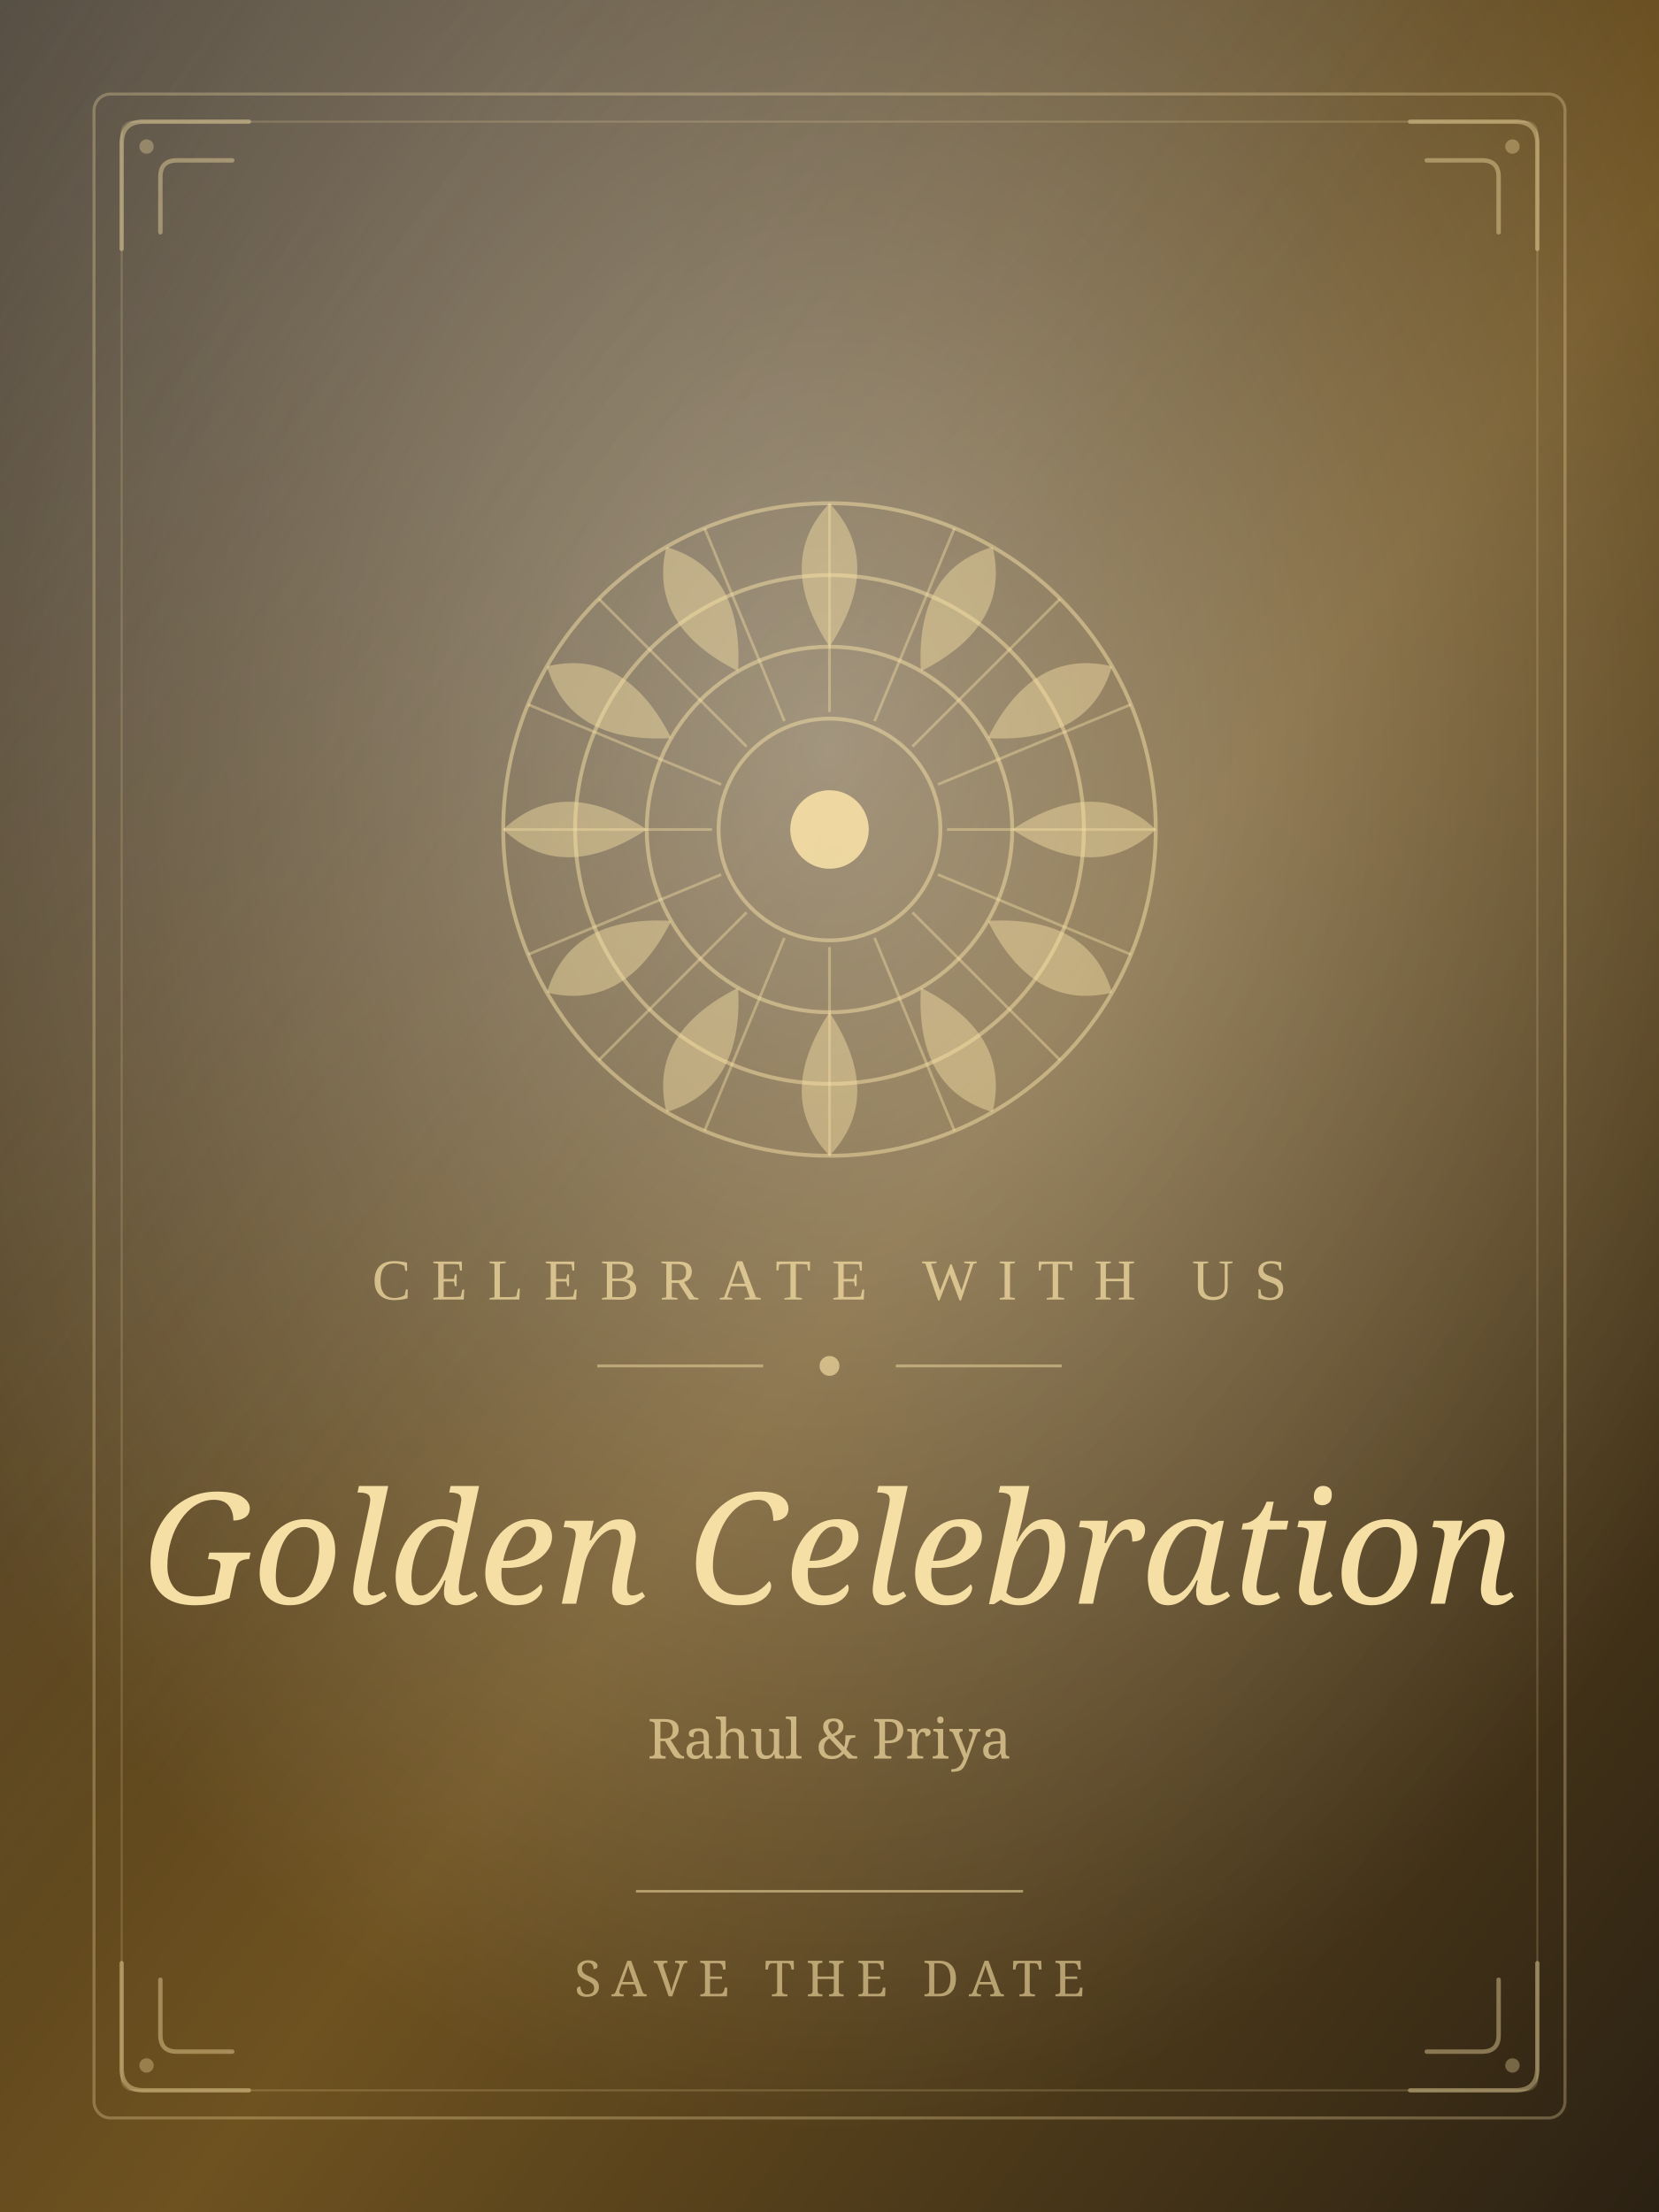
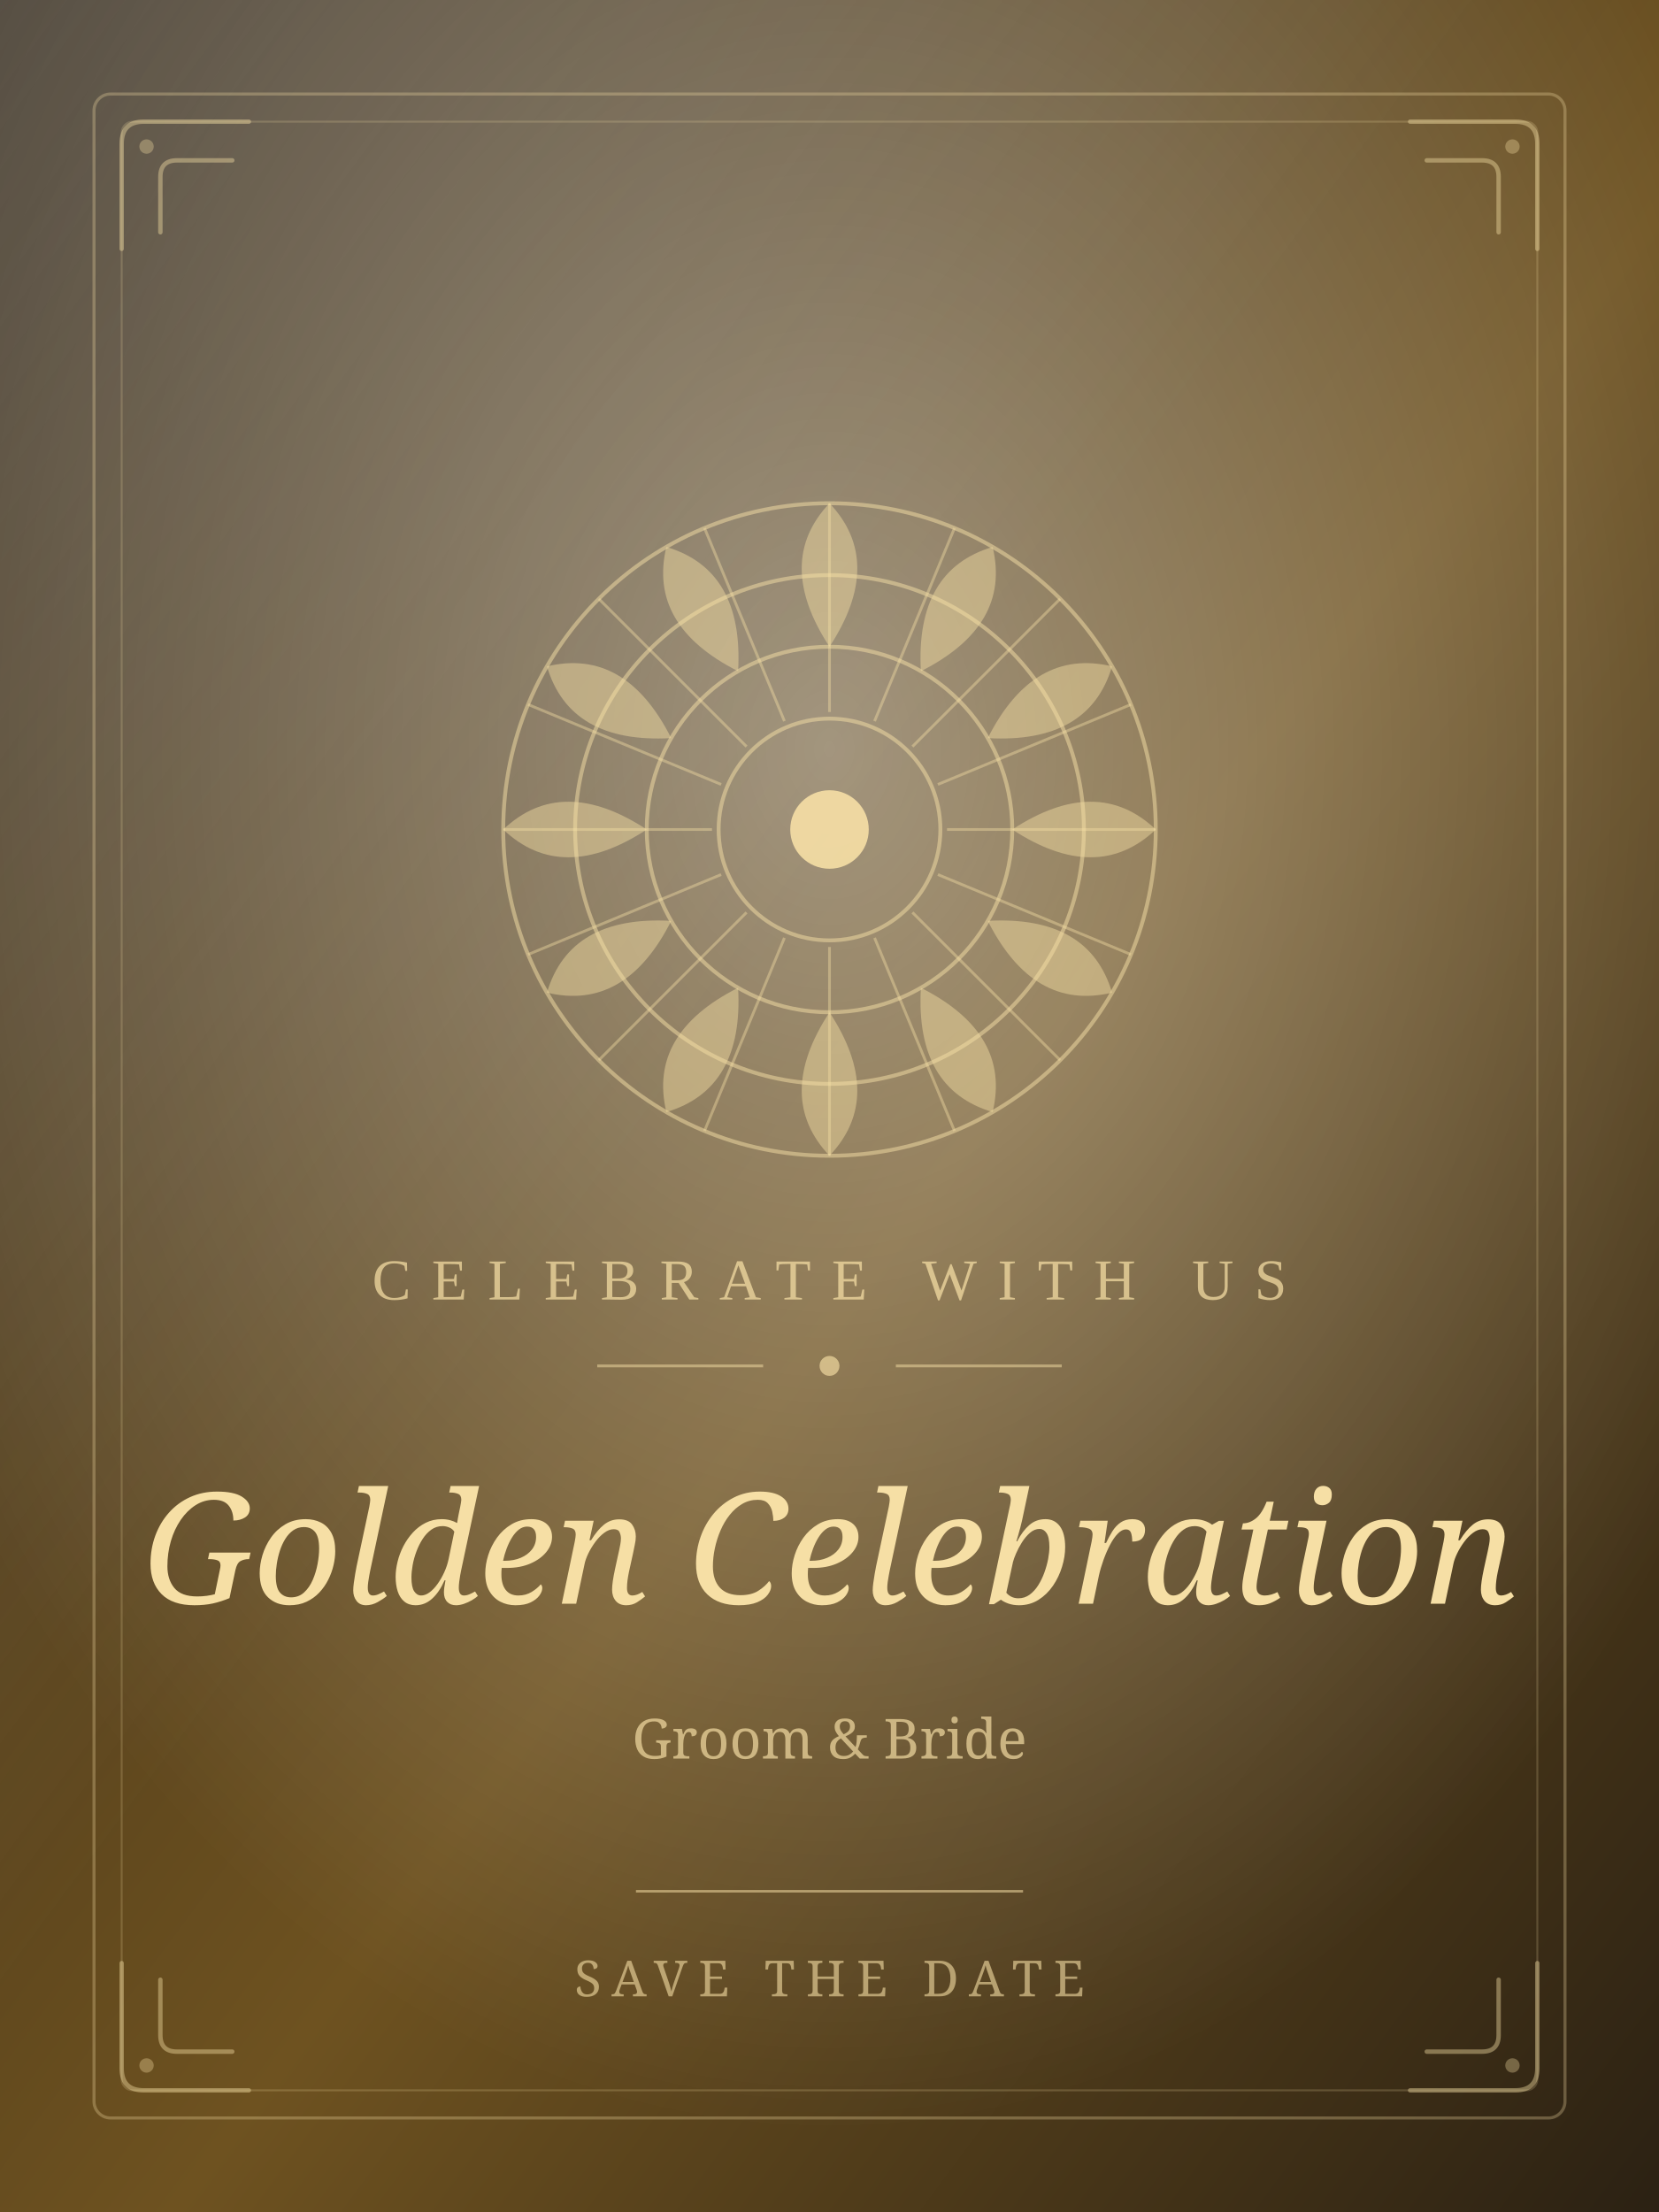
<svg xmlns="http://www.w3.org/2000/svg" viewBox="0 0 600 800" width="600" height="800" role="img" aria-label="Golden Celebration invitation template preview">
  <defs>
    <linearGradient id="bg-golden-celebration" x1="0" y1="0" x2="1" y2="1">
      <stop offset="0%" stop-color="#2B2113" />
      <stop offset="55%" stop-color="#6E5220" />
      <stop offset="100%" stop-color="#2B2113" />
    </linearGradient>
    <radialGradient id="glow-golden-celebration" cx="50%" cy="34%" r="62%">
      <stop offset="0%" stop-color="#FFFFFF" stop-opacity="0.42" />
      <stop offset="100%" stop-color="#FFFFFF" stop-opacity="0" />
    </radialGradient>
    <linearGradient id="sheen-golden-celebration" x1="0" y1="0" x2="1" y2="1">
      <stop offset="0%" stop-color="#FFFFFF" stop-opacity="0.20" />
      <stop offset="45%" stop-color="#FFFFFF" stop-opacity="0" />
    </linearGradient>
  </defs>
  <rect width="600" height="800" fill="url(#bg-golden-celebration)" />
  <rect width="600" height="800" fill="url(#glow-golden-celebration)" />
  <rect width="600" height="800" fill="url(#sheen-golden-celebration)" />
  <g transform="translate(44 44) scale(1 1)" fill="none" stroke="#F6DFA5" stroke-width="1.6" opacity="0.42" stroke-linecap="round">
    <path d="M 0 46 V 8 Q 0 0 8 0 H 46" />
    <path d="M 14 40 V 20 Q 14 14 20 14 H 40" />
    <circle cx="9" cy="9" r="2.6" fill="#F6DFA5" stroke="none" opacity="0.8" />
  </g>
  <g transform="translate(556 44) scale(-1 1)" fill="none" stroke="#F6DFA5" stroke-width="1.6" opacity="0.42" stroke-linecap="round">
    <path d="M 0 46 V 8 Q 0 0 8 0 H 46" />
    <path d="M 14 40 V 20 Q 14 14 20 14 H 40" />
    <circle cx="9" cy="9" r="2.6" fill="#F6DFA5" stroke="none" opacity="0.8" />
  </g>
  <g transform="translate(44 756) scale(1 -1)" fill="none" stroke="#F6DFA5" stroke-width="1.6" opacity="0.42" stroke-linecap="round">
    <path d="M 0 46 V 8 Q 0 0 8 0 H 46" />
    <path d="M 14 40 V 20 Q 14 14 20 14 H 40" />
    <circle cx="9" cy="9" r="2.6" fill="#F6DFA5" stroke="none" opacity="0.8" />
  </g>
  <g transform="translate(556 756) scale(-1 -1)" fill="none" stroke="#F6DFA5" stroke-width="1.6" opacity="0.42" stroke-linecap="round">
    <path d="M 0 46 V 8 Q 0 0 8 0 H 46" />
    <path d="M 14 40 V 20 Q 14 14 20 14 H 40" />
    <circle cx="9" cy="9" r="2.6" fill="#F6DFA5" stroke="none" opacity="0.8" />
  </g>
  <rect x="34" y="34" width="532" height="732" fill="none" stroke="#F6DFA5" stroke-width="1.1" opacity="0.30" rx="6" />
  <rect x="44" y="44" width="512" height="712" fill="none" stroke="#F6DFA5" stroke-width="0.7" opacity="0.20" rx="4" />
  <g>
    <g fill="none" stroke="#F6DFA5" stroke-width="1.4" opacity="0.50">
      <circle cx="300.0" cy="300" r="118.0" />
      <circle cx="300.0" cy="300" r="92.0" />
      <circle cx="300.0" cy="300" r="66.1" />
      <circle cx="300.0" cy="300" r="40.1" />
    </g>
    <g stroke="#F6DFA5" stroke-width="1" opacity="0.41">
      <line x1="342.5" y1="300.0" x2="418.0" y2="300.0" />
      <line x1="339.2" y1="316.3" x2="409.0" y2="345.2" />
      <line x1="330.0" y1="330.0" x2="383.4" y2="383.4" />
      <line x1="316.3" y1="339.2" x2="345.2" y2="409.0" />
      <line x1="300.0" y1="342.5" x2="300.0" y2="418.0" />
      <line x1="283.7" y1="339.2" x2="254.8" y2="409.0" />
      <line x1="270.0" y1="330.0" x2="216.6" y2="383.4" />
      <line x1="260.8" y1="316.3" x2="191.0" y2="345.2" />
      <line x1="257.5" y1="300.0" x2="182.0" y2="300.0" />
      <line x1="260.8" y1="283.7" x2="191.0" y2="254.8" />
      <line x1="270.0" y1="270.0" x2="216.6" y2="216.6" />
      <line x1="283.7" y1="260.8" x2="254.8" y2="191.0" />
      <line x1="300.0" y1="257.5" x2="300.0" y2="182.0" />
      <line x1="316.3" y1="260.8" x2="345.2" y2="191.0" />
      <line x1="330.0" y1="270.0" x2="383.4" y2="216.6" />
      <line x1="339.2" y1="283.7" x2="409.0" y2="254.8" />
    </g>
    <g fill="#F6DFA5" opacity="0.45">
      <path d="M 300.0 233.9 q 20.1 -30.7 0 -51.9 q -20.1 21.2 0 51.9 z" transform="rotate(0.0 300.0 300)" />
      <path d="M 300.0 233.9 q 20.1 -30.7 0 -51.9 q -20.1 21.2 0 51.9 z" transform="rotate(30.0 300.0 300)" />
      <path d="M 300.0 233.9 q 20.1 -30.7 0 -51.9 q -20.1 21.2 0 51.9 z" transform="rotate(60.0 300.0 300)" />
      <path d="M 300.0 233.9 q 20.1 -30.7 0 -51.9 q -20.1 21.2 0 51.9 z" transform="rotate(90.0 300.0 300)" />
      <path d="M 300.0 233.9 q 20.1 -30.7 0 -51.9 q -20.1 21.2 0 51.9 z" transform="rotate(120.0 300.0 300)" />
      <path d="M 300.0 233.9 q 20.1 -30.7 0 -51.9 q -20.1 21.2 0 51.9 z" transform="rotate(150.0 300.0 300)" />
      <path d="M 300.0 233.9 q 20.1 -30.7 0 -51.9 q -20.1 21.2 0 51.9 z" transform="rotate(180.0 300.0 300)" />
      <path d="M 300.0 233.9 q 20.1 -30.7 0 -51.9 q -20.1 21.2 0 51.9 z" transform="rotate(210.0 300.0 300)" />
      <path d="M 300.0 233.9 q 20.1 -30.7 0 -51.9 q -20.1 21.2 0 51.9 z" transform="rotate(240.0 300.0 300)" />
      <path d="M 300.0 233.9 q 20.1 -30.7 0 -51.9 q -20.1 21.2 0 51.9 z" transform="rotate(270.0 300.0 300)" />
      <path d="M 300.0 233.9 q 20.1 -30.7 0 -51.9 q -20.1 21.2 0 51.9 z" transform="rotate(300.0 300.0 300)" />
      <path d="M 300.0 233.9 q 20.1 -30.7 0 -51.9 q -20.1 21.2 0 51.9 z" transform="rotate(330.0 300.0 300)" />
    </g>
    <circle cx="300.0" cy="300" r="14.2" fill="#F6DFA5" opacity="0.90" />
  </g>
  <text x="300.0" y="470" text-anchor="middle" font-family="Georgia, 'Times New Roman', serif" font-size="21" letter-spacing="7.5" fill="#F6DFA5" opacity="0.72">CELEBRATE WITH US</text>
  <line x1="216.0" y1="494" x2="276.0" y2="494" stroke="#F6DFA5" stroke-width="1" opacity="0.5" />
  <circle cx="300.0" cy="494" r="3.6" fill="#F6DFA5" opacity="0.65" />
  <line x1="324.0" y1="494" x2="384.0" y2="494" stroke="#F6DFA5" stroke-width="1" opacity="0.5" />
  <text x="300.0" y="580" text-anchor="middle" font-family="Georgia, serif" font-size="56" font-style="italic" fill="#F6DFA5">Golden Celebration</text>
-   <text x="300.0" y="636" text-anchor="middle" font-family="Georgia, serif" font-size="20" fill="#F6DFA5" opacity="0.68">Rahul &amp; Priya</text>
+   <text x="300.0" y="636" text-anchor="middle" font-family="Georgia, serif" font-size="20" fill="#F6DFA5" opacity="0.68">Groom &amp; Bride</text>
  <g opacity="0.55">
    <line x1="230.0" y1="684" x2="370.0" y2="684" stroke="#F6DFA5" stroke-width="0.9" />
  </g>
  <text x="300.0" y="722" text-anchor="middle" font-family="Georgia, serif" font-size="18" letter-spacing="4" fill="#F6DFA5" opacity="0.6">SAVE THE DATE</text>
</svg>
